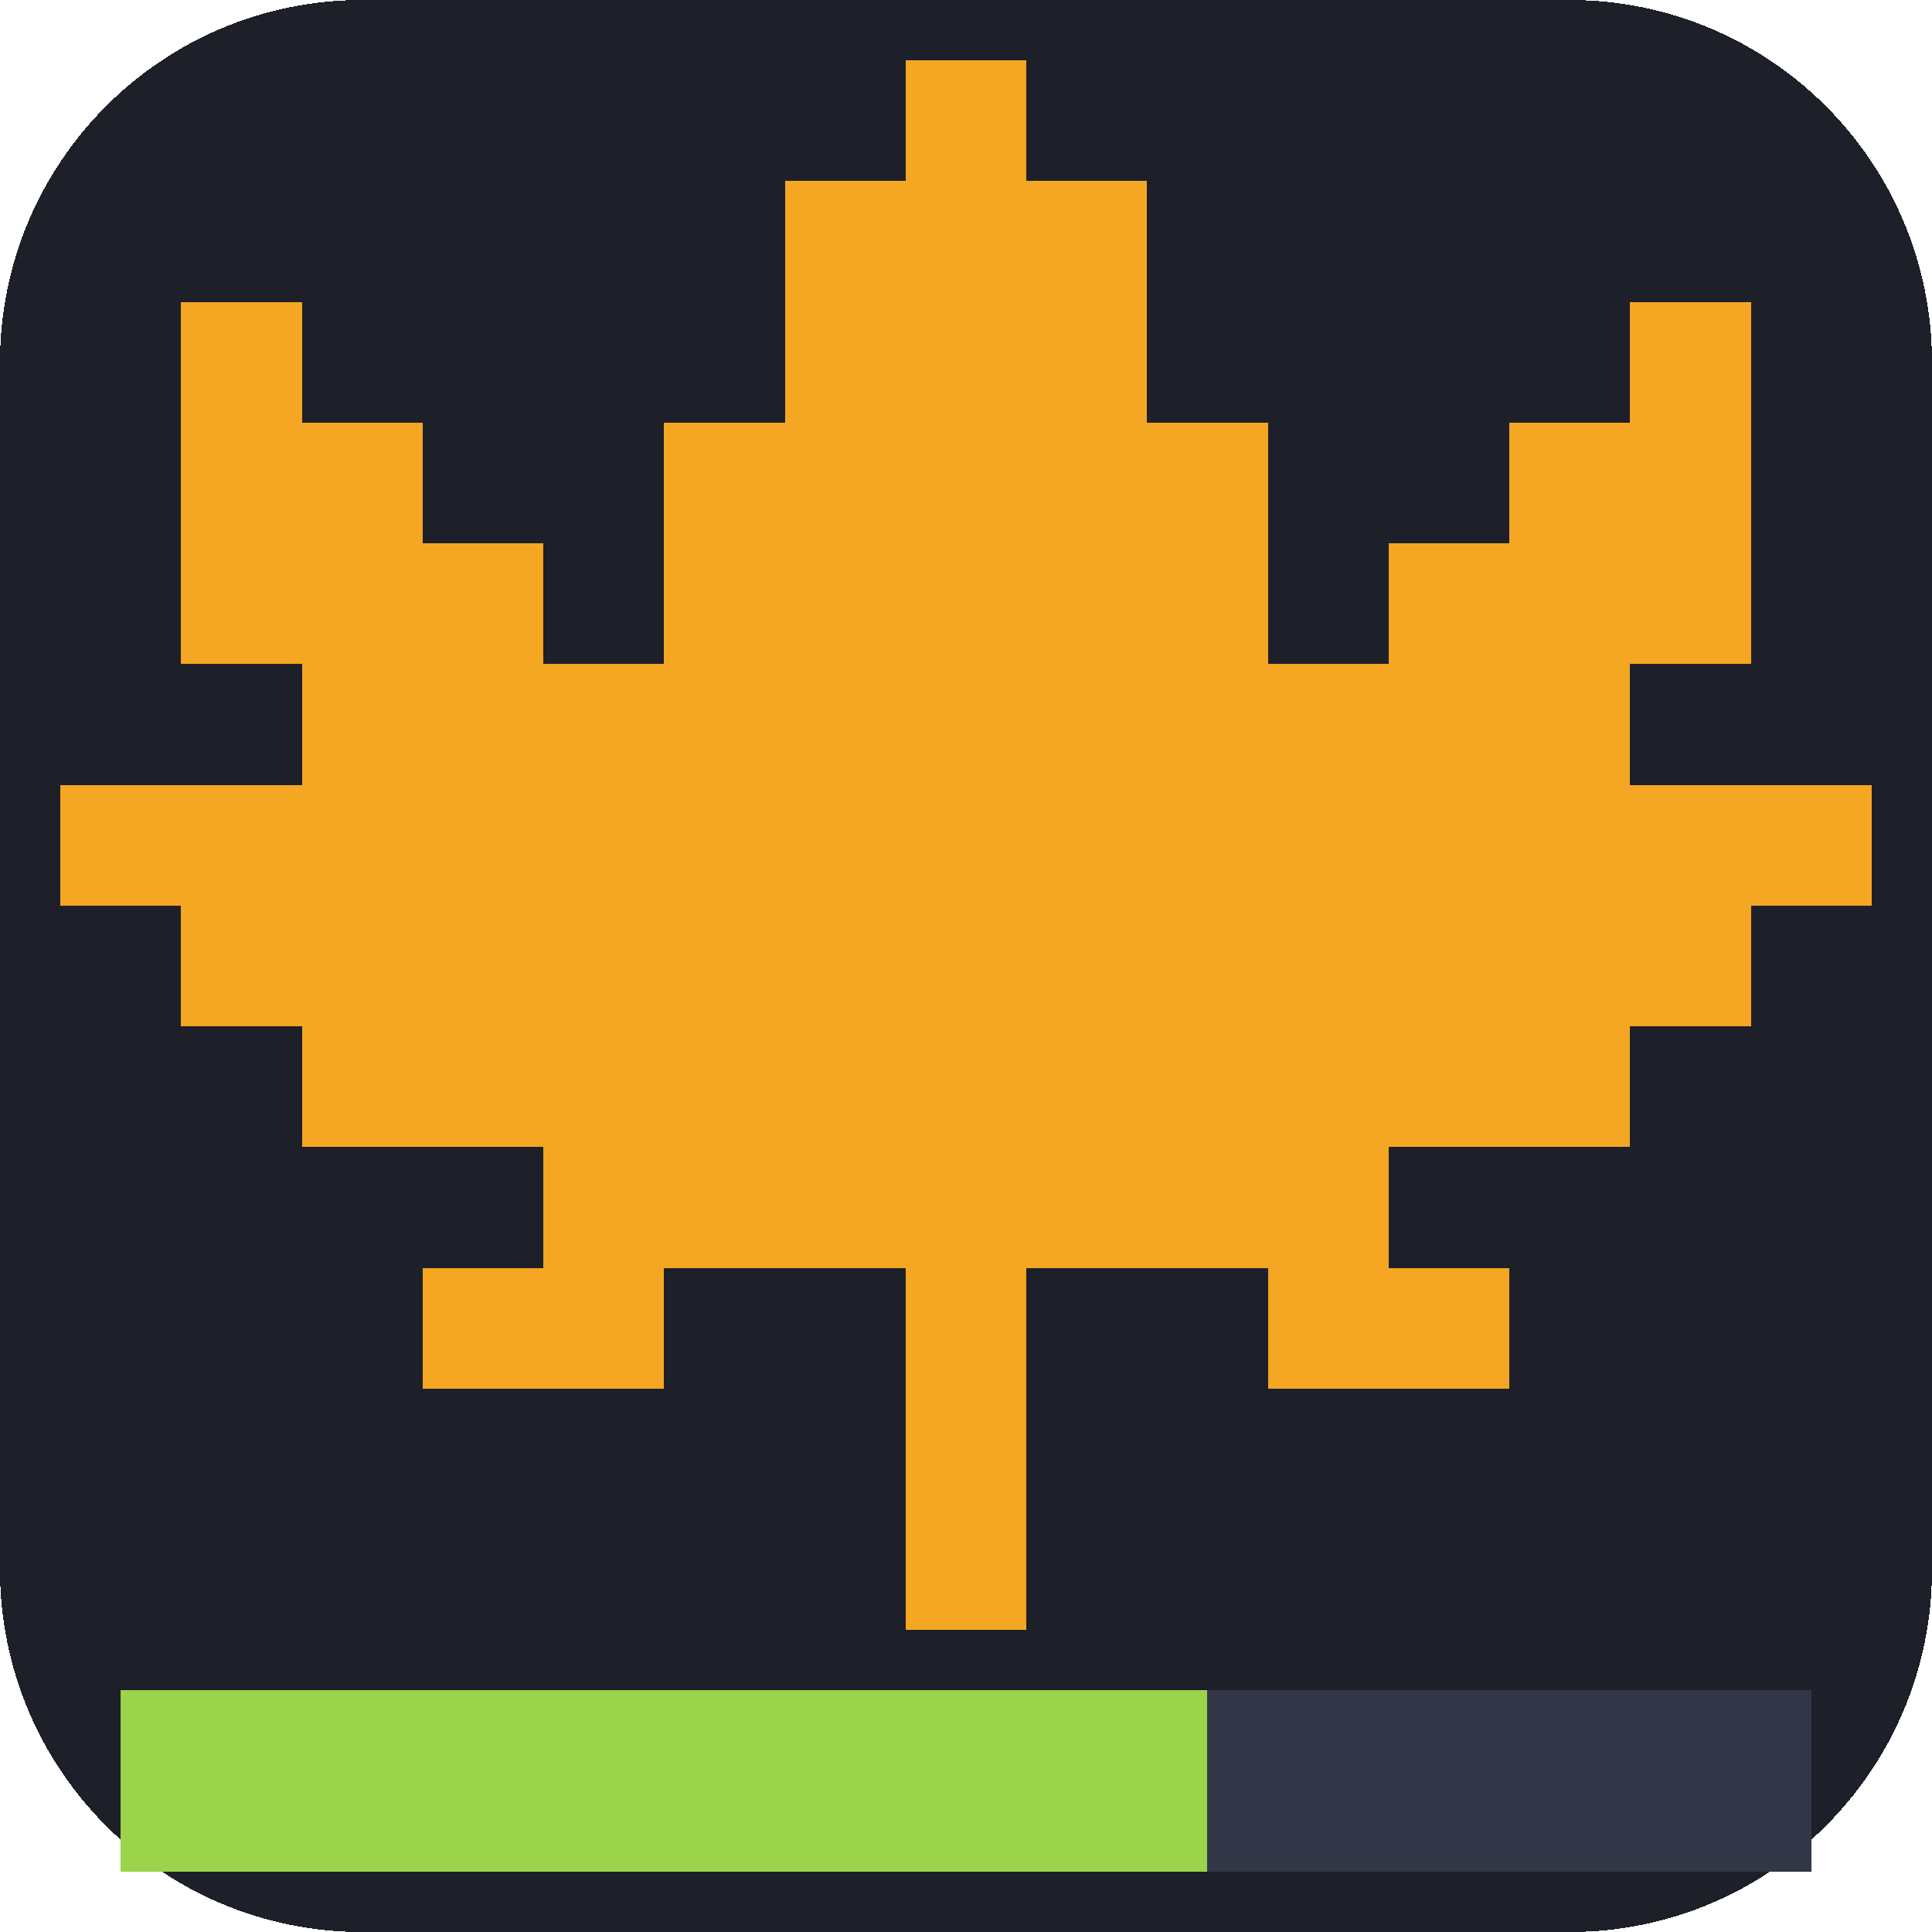
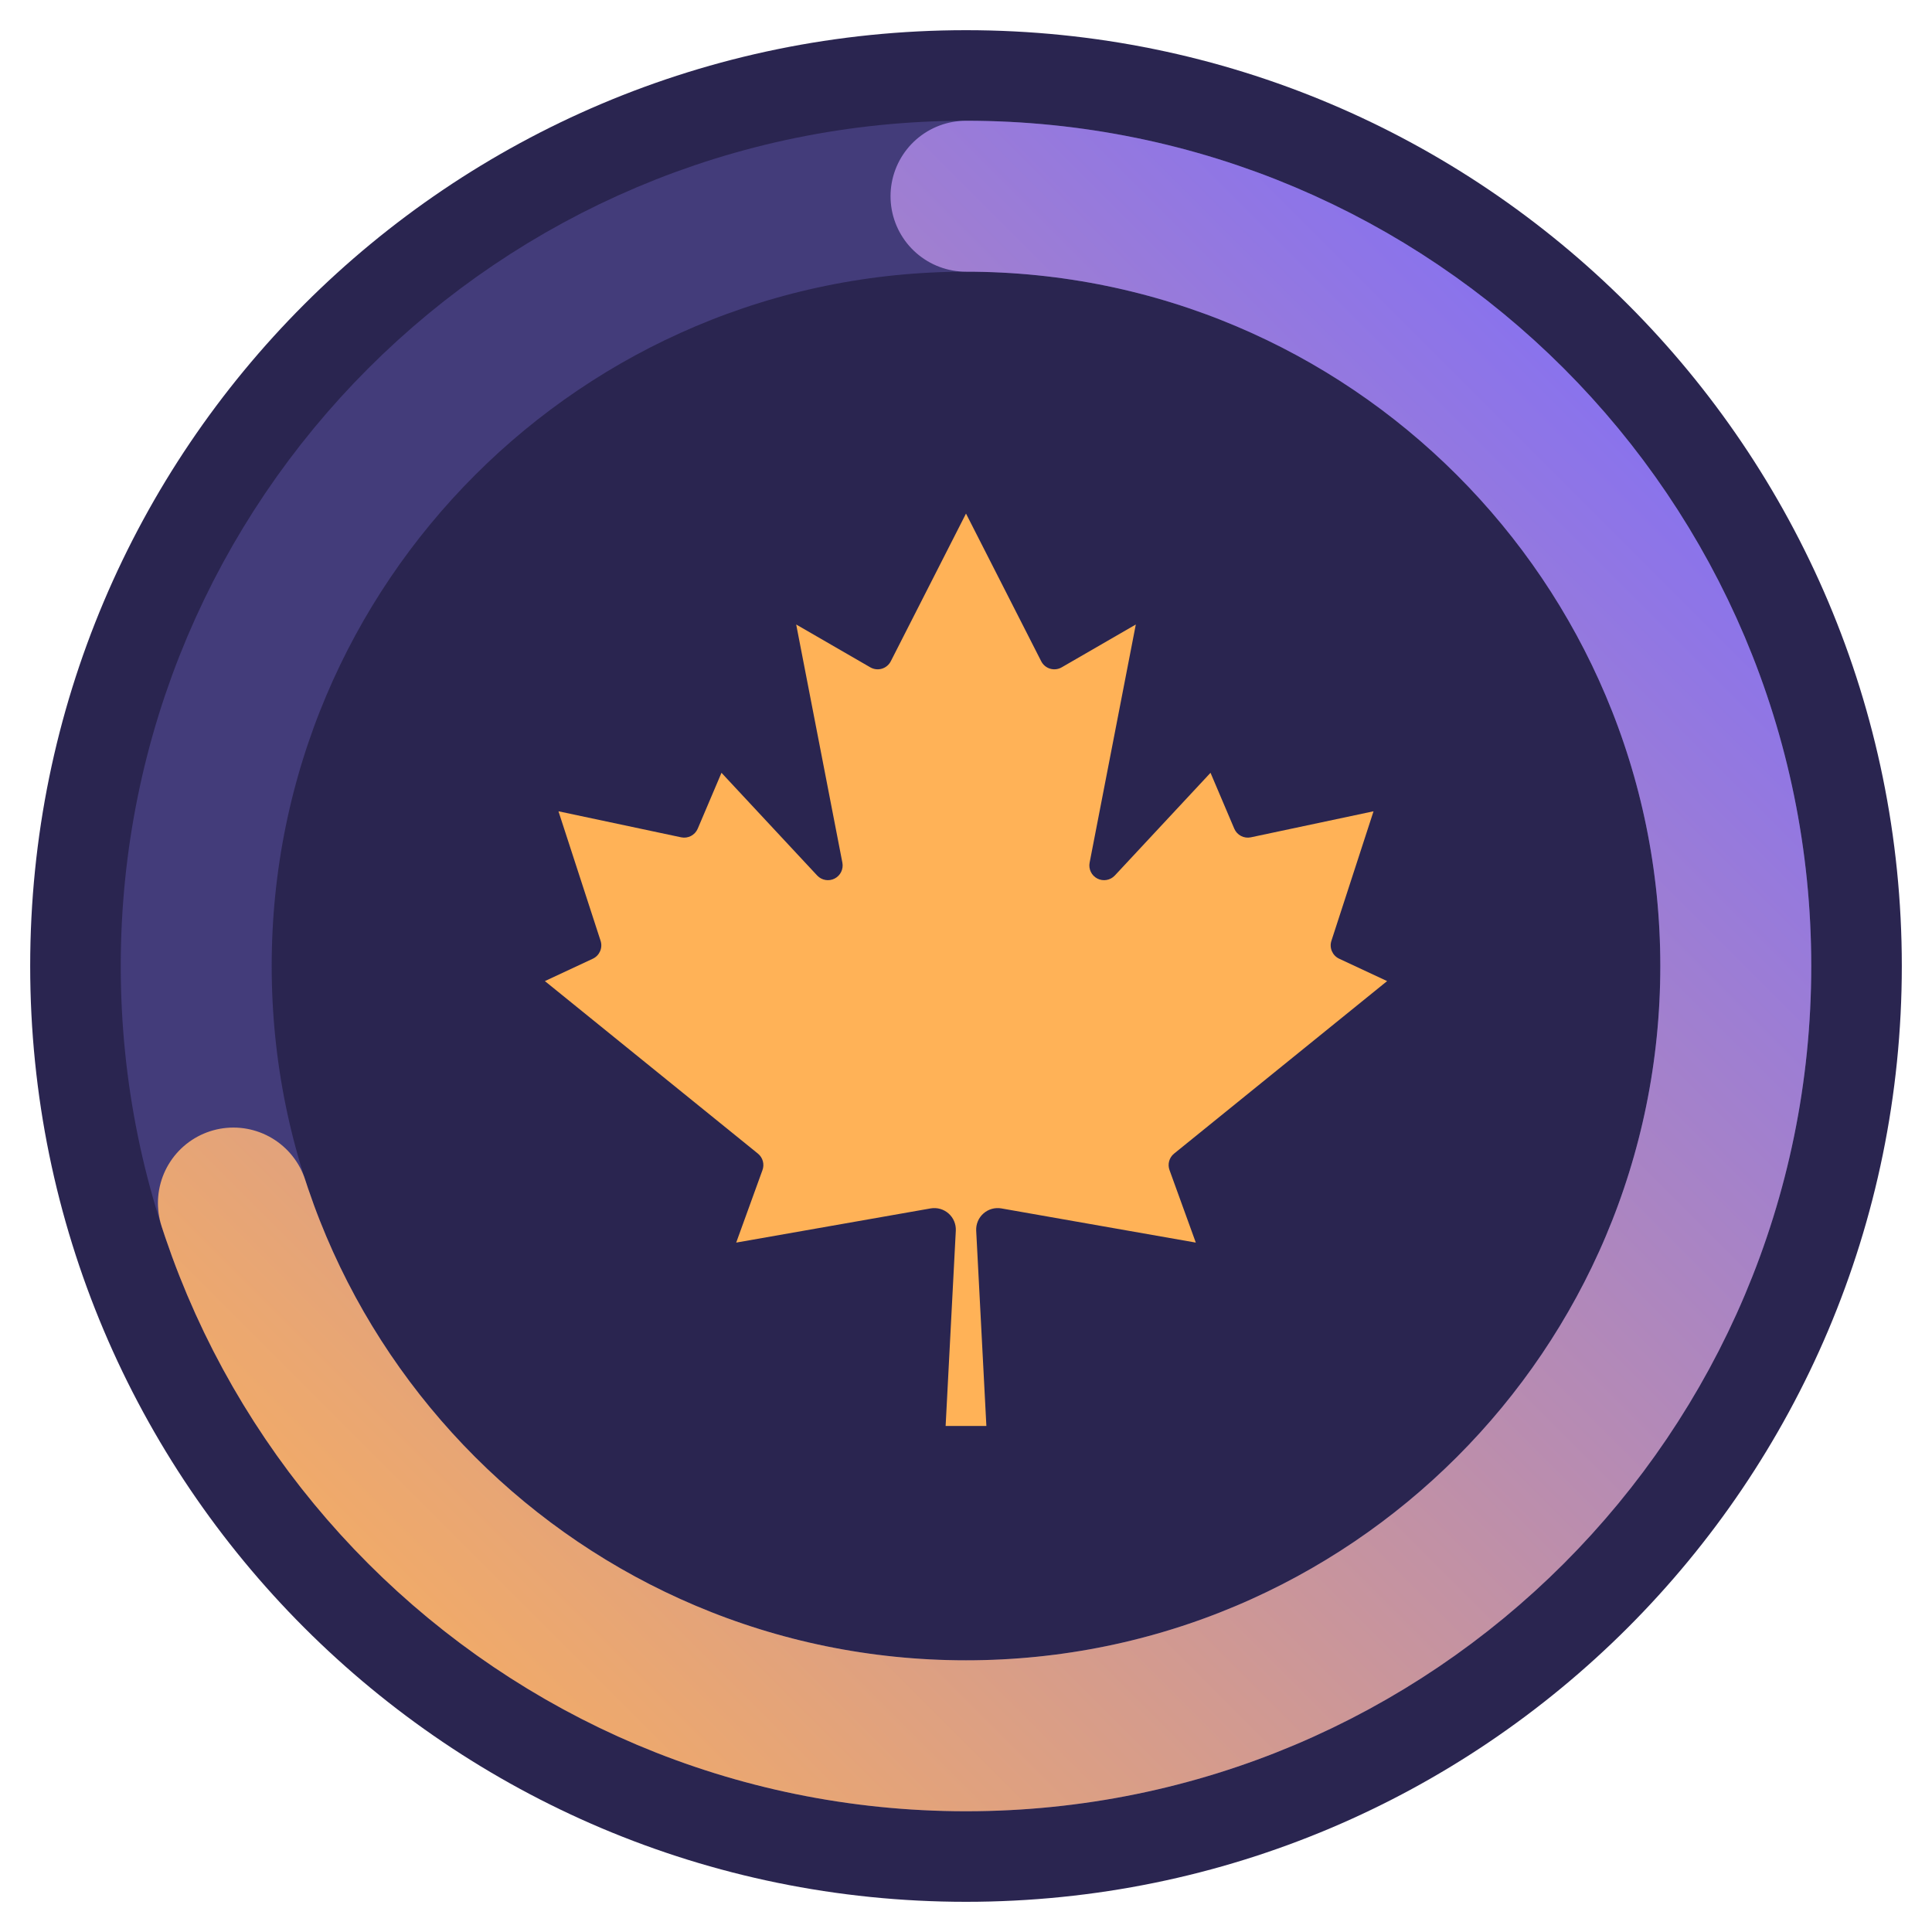
- <svg xmlns="http://www.w3.org/2000/svg" viewBox="0 0 16 16" shape-rendering="crispEdges">
-   <rect width="16" height="16" rx="3" fill="#1d2029" />
-   <g fill="#f5a623">
-     <rect x="7.5" y="0.5" width="1" height="1" />
-     <rect x="6.5" y="1.5" width="1" height="1" />
-     <rect x="7.5" y="1.5" width="1" height="1" />
-     <rect x="8.5" y="1.5" width="1" height="1" />
-     <rect x="1.5" y="2.5" width="1" height="1" />
-     <rect x="6.5" y="2.5" width="1" height="1" />
-     <rect x="7.5" y="2.5" width="1" height="1" />
-     <rect x="8.5" y="2.5" width="1" height="1" />
-     <rect x="13.5" y="2.5" width="1" height="1" />
-     <rect x="1.5" y="3.5" width="1" height="1" />
-     <rect x="2.5" y="3.5" width="1" height="1" />
-     <rect x="5.5" y="3.5" width="1" height="1" />
-     <rect x="6.5" y="3.5" width="1" height="1" />
-     <rect x="7.5" y="3.5" width="1" height="1" />
-     <rect x="8.5" y="3.5" width="1" height="1" />
-     <rect x="9.5" y="3.5" width="1" height="1" />
-     <rect x="12.5" y="3.5" width="1" height="1" />
-     <rect x="13.5" y="3.5" width="1" height="1" />
-     <rect x="1.5" y="4.5" width="1" height="1" />
-     <rect x="2.5" y="4.5" width="1" height="1" />
-     <rect x="3.5" y="4.5" width="1" height="1" />
-     <rect x="5.5" y="4.5" width="1" height="1" />
-     <rect x="6.5" y="4.5" width="1" height="1" />
-     <rect x="7.5" y="4.5" width="1" height="1" />
-     <rect x="8.5" y="4.5" width="1" height="1" />
-     <rect x="9.5" y="4.5" width="1" height="1" />
-     <rect x="11.5" y="4.5" width="1" height="1" />
-     <rect x="12.5" y="4.5" width="1" height="1" />
-     <rect x="13.5" y="4.5" width="1" height="1" />
-     <rect x="2.5" y="5.5" width="1" height="1" />
-     <rect x="3.5" y="5.5" width="1" height="1" />
-     <rect x="4.5" y="5.5" width="1" height="1" />
-     <rect x="5.5" y="5.5" width="1" height="1" />
-     <rect x="6.5" y="5.5" width="1" height="1" />
-     <rect x="7.5" y="5.5" width="1" height="1" />
-     <rect x="8.5" y="5.5" width="1" height="1" />
-     <rect x="9.5" y="5.5" width="1" height="1" />
-     <rect x="10.5" y="5.5" width="1" height="1" />
-     <rect x="11.5" y="5.5" width="1" height="1" />
-     <rect x="12.5" y="5.5" width="1" height="1" />
-     <rect x="0.5" y="6.5" width="1" height="1" />
-     <rect x="1.5" y="6.5" width="1" height="1" />
-     <rect x="2.5" y="6.5" width="1" height="1" />
-     <rect x="3.5" y="6.5" width="1" height="1" />
-     <rect x="4.5" y="6.5" width="1" height="1" />
-     <rect x="5.5" y="6.5" width="1" height="1" />
-     <rect x="6.5" y="6.5" width="1" height="1" />
-     <rect x="7.5" y="6.5" width="1" height="1" />
-     <rect x="8.5" y="6.5" width="1" height="1" />
-     <rect x="9.5" y="6.5" width="1" height="1" />
-     <rect x="10.5" y="6.5" width="1" height="1" />
-     <rect x="11.5" y="6.5" width="1" height="1" />
-     <rect x="12.5" y="6.5" width="1" height="1" />
-     <rect x="13.5" y="6.5" width="1" height="1" />
-     <rect x="14.5" y="6.5" width="1" height="1" />
-     <rect x="1.5" y="7.5" width="1" height="1" />
-     <rect x="2.5" y="7.5" width="1" height="1" />
-     <rect x="3.5" y="7.5" width="1" height="1" />
-     <rect x="4.5" y="7.5" width="1" height="1" />
-     <rect x="5.5" y="7.5" width="1" height="1" />
-     <rect x="6.5" y="7.5" width="1" height="1" />
-     <rect x="7.5" y="7.5" width="1" height="1" />
-     <rect x="8.5" y="7.5" width="1" height="1" />
-     <rect x="9.5" y="7.5" width="1" height="1" />
-     <rect x="10.5" y="7.5" width="1" height="1" />
-     <rect x="11.5" y="7.5" width="1" height="1" />
-     <rect x="12.5" y="7.5" width="1" height="1" />
-     <rect x="13.5" y="7.5" width="1" height="1" />
-     <rect x="2.5" y="8.5" width="1" height="1" />
-     <rect x="3.5" y="8.5" width="1" height="1" />
-     <rect x="4.5" y="8.5" width="1" height="1" />
-     <rect x="5.5" y="8.5" width="1" height="1" />
-     <rect x="6.5" y="8.5" width="1" height="1" />
-     <rect x="7.5" y="8.5" width="1" height="1" />
-     <rect x="8.5" y="8.5" width="1" height="1" />
-     <rect x="9.5" y="8.5" width="1" height="1" />
-     <rect x="10.5" y="8.5" width="1" height="1" />
-     <rect x="11.5" y="8.5" width="1" height="1" />
-     <rect x="12.5" y="8.5" width="1" height="1" />
-     <rect x="4.5" y="9.5" width="1" height="1" />
-     <rect x="5.5" y="9.5" width="1" height="1" />
-     <rect x="6.5" y="9.5" width="1" height="1" />
-     <rect x="7.5" y="9.5" width="1" height="1" />
-     <rect x="8.5" y="9.5" width="1" height="1" />
-     <rect x="9.5" y="9.5" width="1" height="1" />
-     <rect x="10.5" y="9.5" width="1" height="1" />
-     <rect x="3.5" y="10.5" width="1" height="1" />
-     <rect x="4.5" y="10.5" width="1" height="1" />
-     <rect x="7.5" y="10.5" width="1" height="1" />
-     <rect x="10.5" y="10.5" width="1" height="1" />
-     <rect x="11.5" y="10.5" width="1" height="1" />
-     <rect x="7.5" y="11.5" width="1" height="1" />
-     <rect x="7.5" y="12.5" width="1" height="1" />
+ <svg xmlns="http://www.w3.org/2000/svg" viewBox="0 0 64 64">
+   <defs>
+     <linearGradient id="ring" x1="0" y1="0" x2="1" y2="1">
+       <stop offset="0" stop-color="#ffb257" />
+       <stop offset="1" stop-color="#7b6bff" />
+     </linearGradient>
+   </defs>
+   <circle cx="32" cy="32" r="31" fill="#2a2550" />
+   <circle cx="32" cy="32" r="25.5" fill="none" stroke="#433c7a" stroke-width="5" />
+   <circle cx="32" cy="32" r="25.5" fill="none" stroke="url(#ring)" stroke-width="5" stroke-linecap="round" stroke-dasharray="112.2 999" transform="rotate(-90 32 32)" />
+   <g transform="translate(32 32.5) scale(0.0075) translate(0 -65)">
+     <path d="m-90 2030 45-863a95 95 0 0 0-111-98l-859 151 116-320a65 65 0 0 0-20-73l-941-762 212-99a65 65 0 0 0 34-79l-186-572 542 115a65 65 0 0 0 73-38l105-247 423 454a65 65 0 0 0 111-57l-204-1052 327 189a65 65 0 0 0 91-27l332-652 332 652a65 65 0 0 0 91 27l327-189-204 1052a65 65 0 0 0 111 57l423-454 105 247a65 65 0 0 0 73 38l542-115-186 572a65 65 0 0 0 34 79l212 99-941 762a65 65 0 0 0-20 73l116 320-859-151a95 95 0 0 0-111 98l45 863z" fill="#ffb257" />
  </g>
-   <rect x="1" y="14" width="14" height="1.5" fill="#323748" />
-   <rect x="1" y="14" width="9" height="1.5" fill="#9bd34a" />
</svg>
